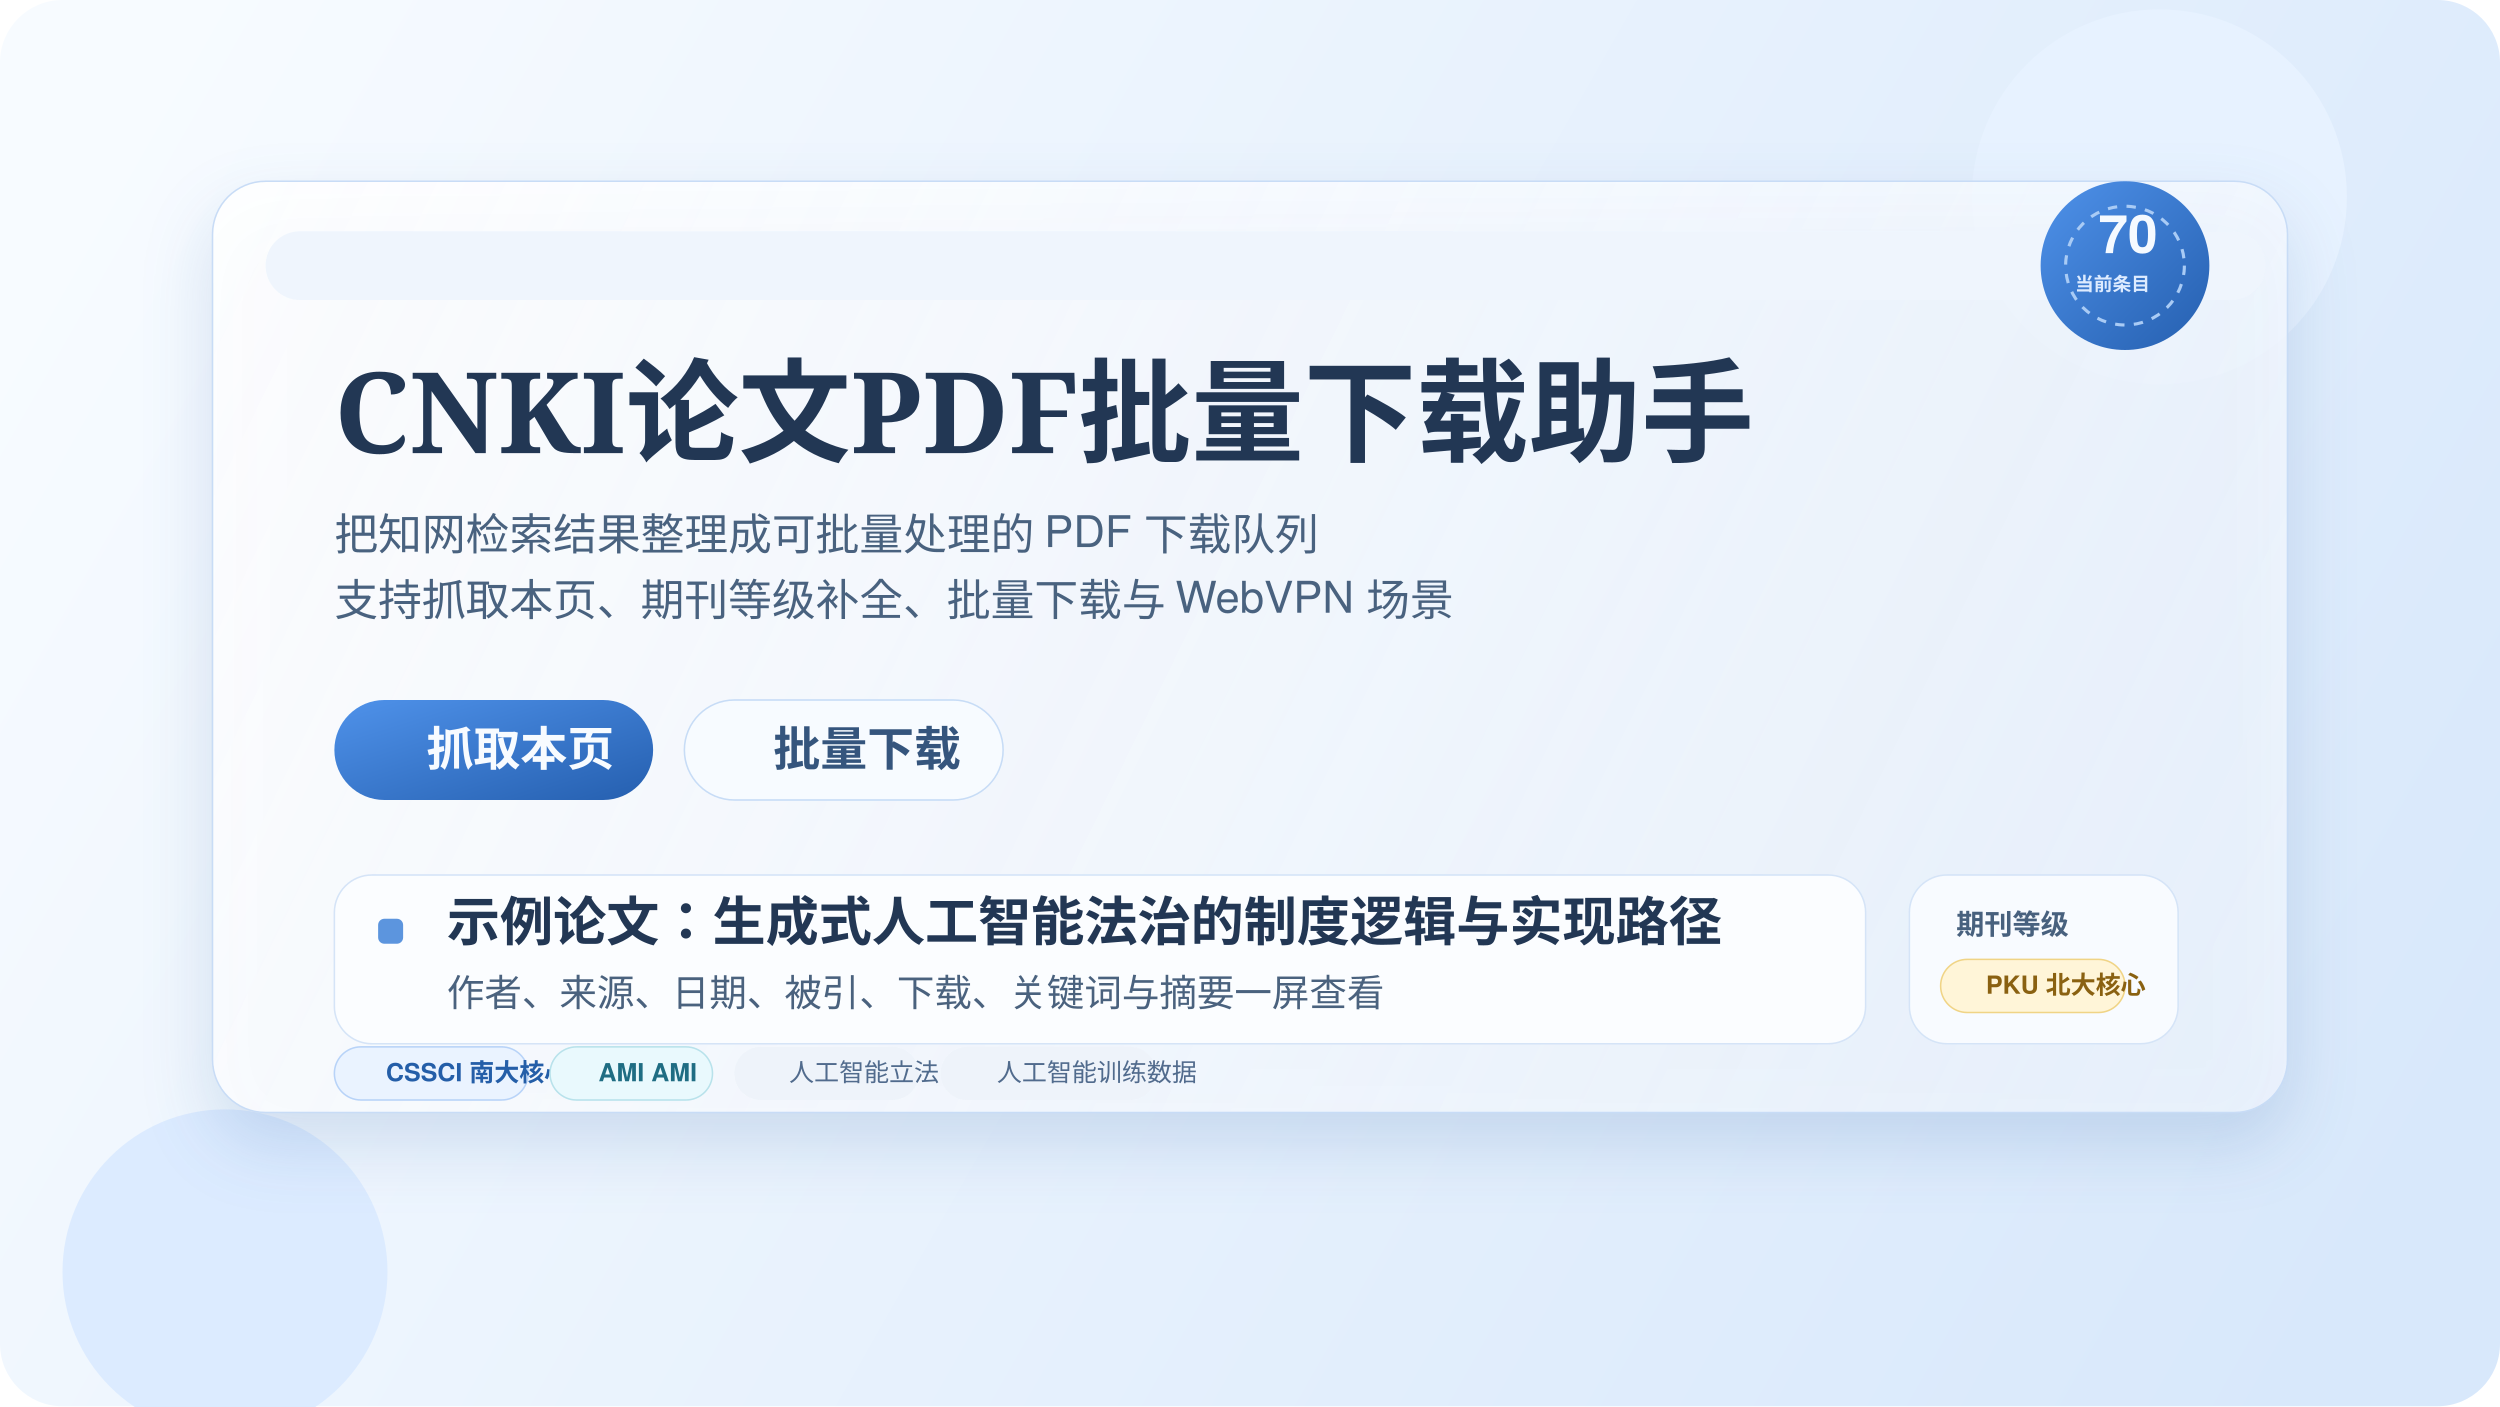
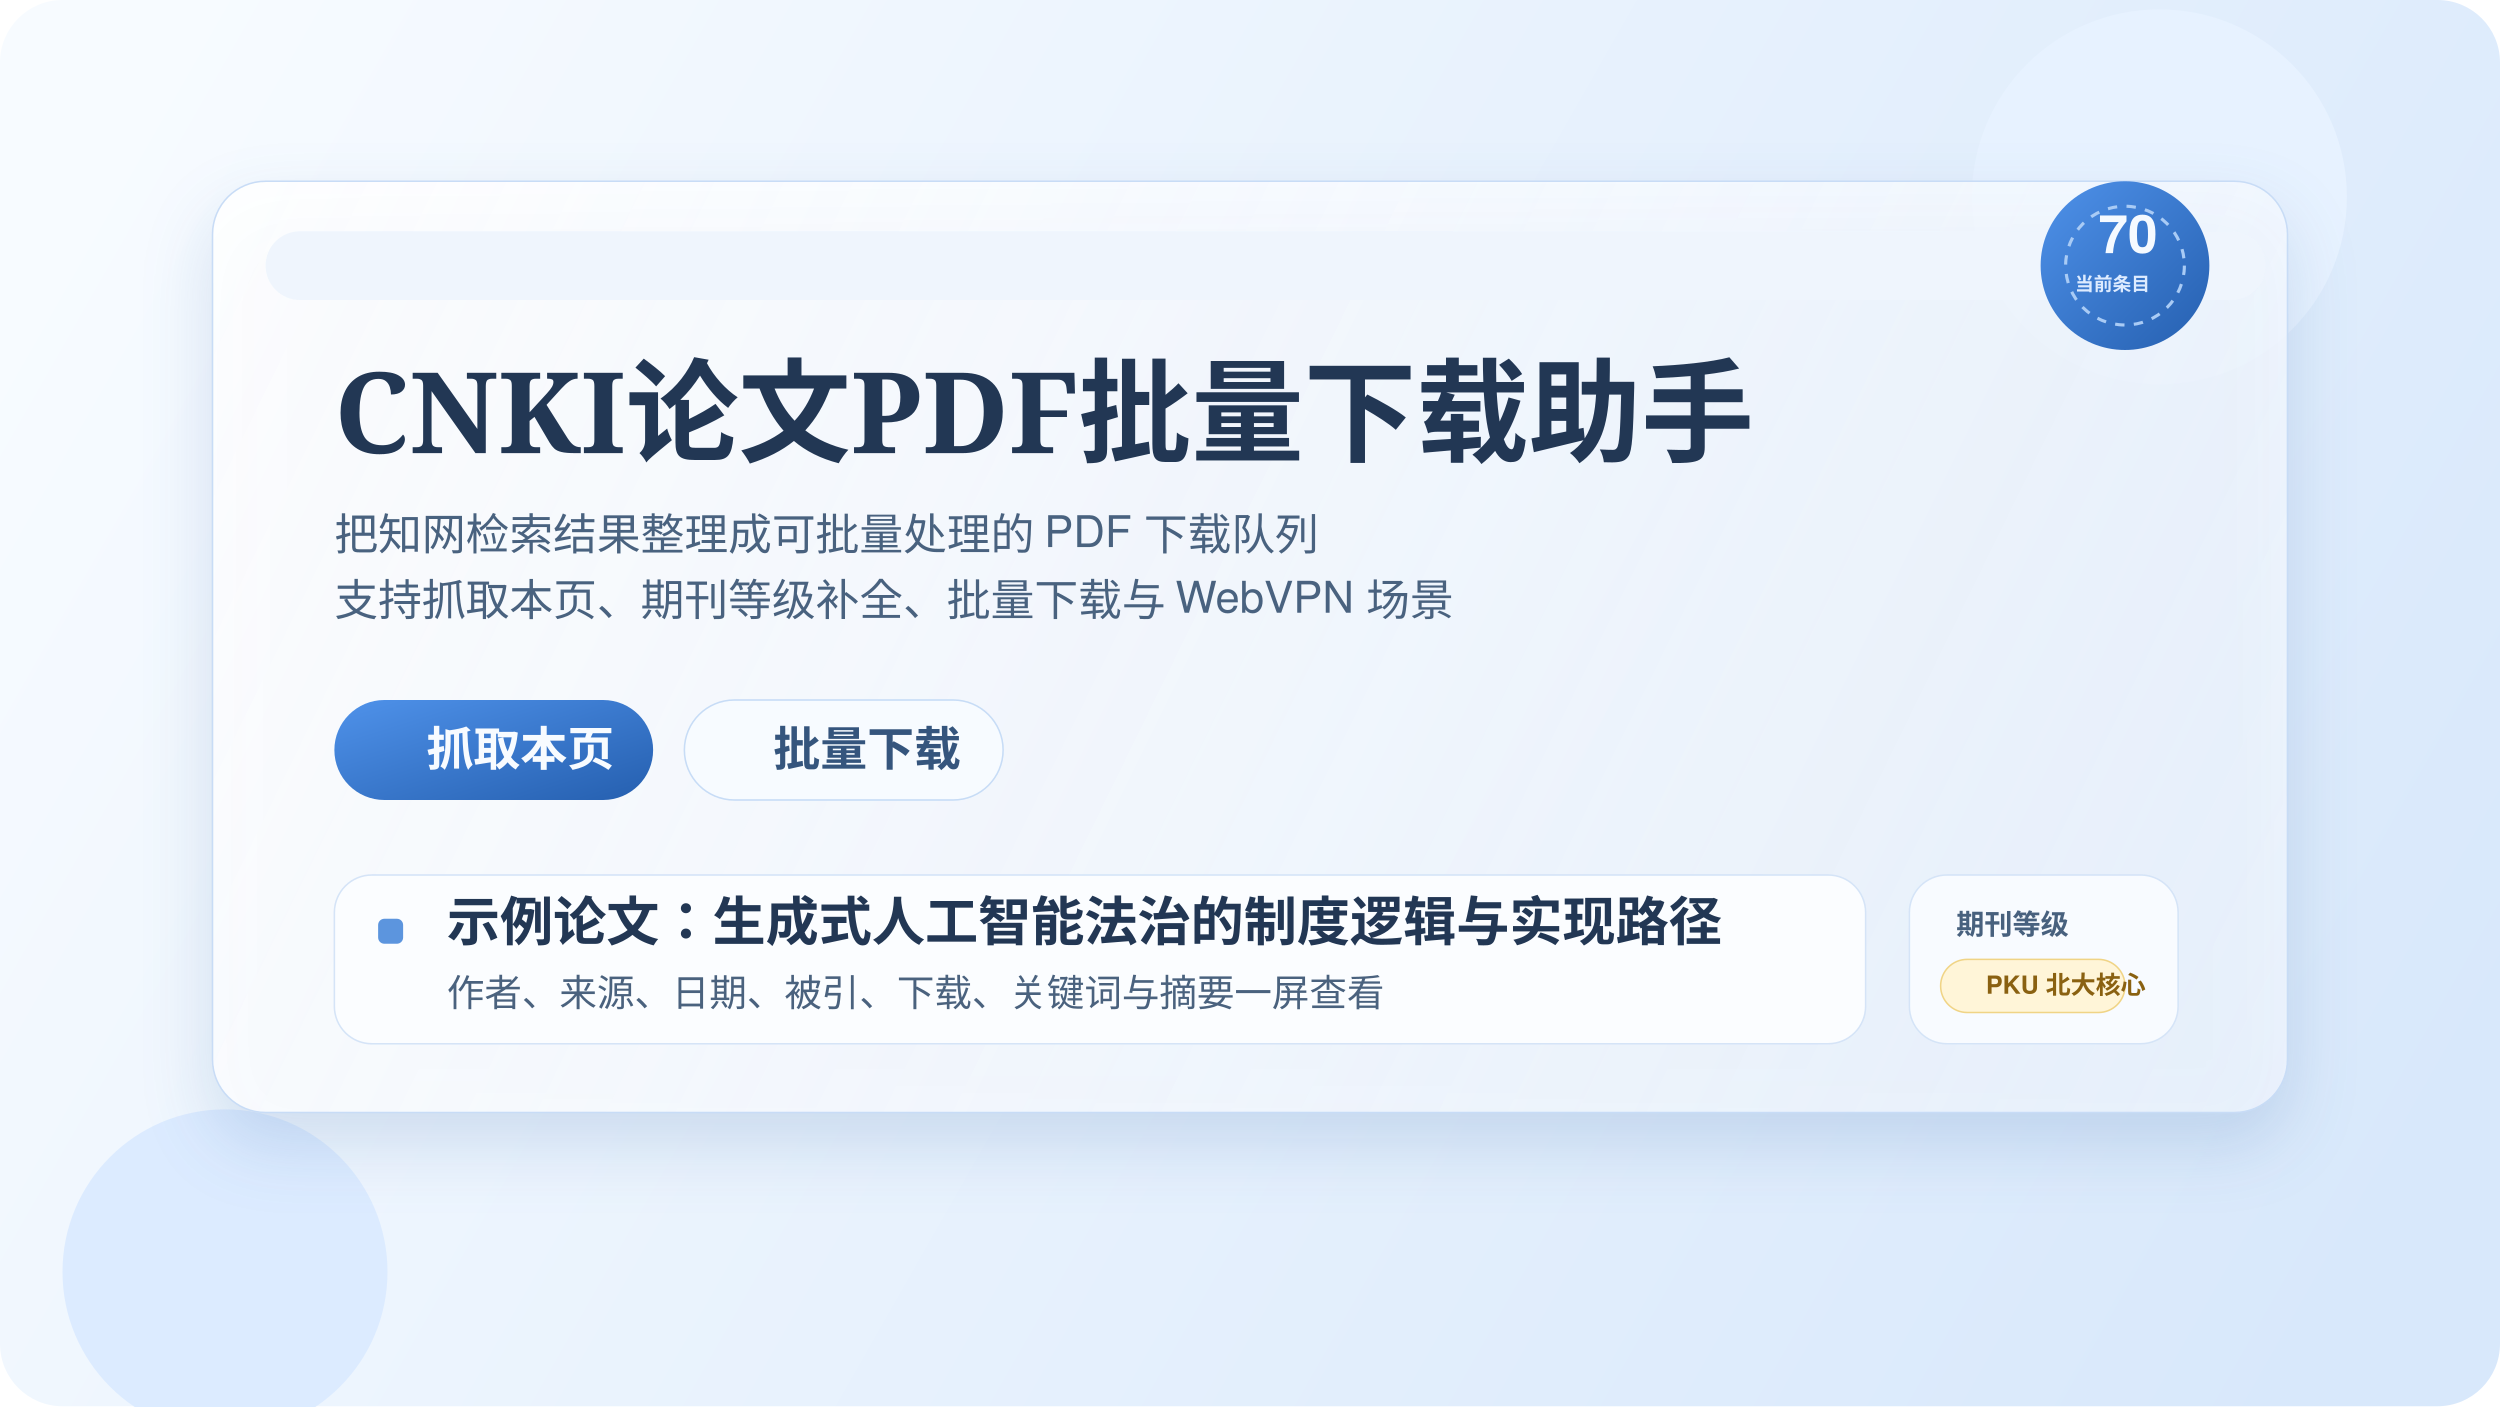
<svg xmlns="http://www.w3.org/2000/svg" width="1600" height="900" viewBox="0 0 1600 900" fill="none">
  <defs>
    <linearGradient id="bg" x1="88" y1="52" x2="1492" y2="852" gradientUnits="userSpaceOnUse">
      <stop stop-color="#F7FBFF" />
      <stop offset="1" stop-color="#D8E8FB" />
    </linearGradient>
    <linearGradient id="panel" x1="146" y1="118" x2="1424" y2="744" gradientUnits="userSpaceOnUse">
      <stop stop-color="rgba(255,255,255,0.9)" />
      <stop offset="1" stop-color="rgba(243,248,255,0.76)" />
    </linearGradient>
    <linearGradient id="primary" x1="0" y1="0" x2="1" y2="1">
      <stop stop-color="#4F92EA" />
      <stop offset="1" stop-color="#255FAF" />
    </linearGradient>
    <filter id="shadow" x="92" y="92" width="1416" height="684" filterUnits="userSpaceOnUse" color-interpolation-filters="sRGB">
      <feFlood flood-opacity="0" result="BackgroundImageFix" />
      <feColorMatrix in="SourceAlpha" type="matrix" values="0 0 0 0 0 0 0 0 0 0 0 0 0 0 0 0 0 0 127 0" result="hardAlpha" />
      <feOffset dy="20" />
      <feGaussianBlur stdDeviation="22" />
      <feColorMatrix type="matrix" values="0 0 0 0 0.149 0 0 0 0 0.361 0 0 0 0 0.639 0 0 0 0.16 0" />
      <feBlend mode="normal" in2="BackgroundImageFix" result="effect1_dropShadow_1_1" />
      <feBlend mode="normal" in="SourceGraphic" in2="effect1_dropShadow_1_1" result="shape" />
    </filter>
  </defs>
  <rect width="1600" height="900" rx="40" fill="url(#bg)" />
  <circle cx="1382" cy="126" r="120" fill="#E7F2FF" />
  <circle cx="144" cy="814" r="104" fill="#DCEBFF" />
  <g filter="url(#shadow)">
    <rect x="136" y="116" width="1328" height="596" rx="34" fill="url(#panel)" stroke="#C8DCF6" />
    <rect x="170" y="148" width="1280" height="44" rx="22" fill="#EFF5FD" />
    <circle cx="1360" cy="170" r="54" fill="url(#primary)" />
    <circle cx="1360" cy="170" r="38" stroke="#A9CBF5" stroke-width="2" stroke-dasharray="6 6" />
    <text x="1343" y="162" fill="#F5FAFF" font-size="34" font-family="'Helvetica Neue', sans-serif" font-weight="700">70</text>
    <text x="1328" y="186" fill="#DDEBFF" font-size="12" font-family="'PingFang SC', 'Helvetica Neue', sans-serif" font-weight="700">当前条目</text>
    <text x="214" y="290" fill="#223754" font-size="72" font-family="Georgia, 'Songti SC', serif" font-weight="700">CNKI论文PDF批量下载助手</text>
    <text x="214" y="352" fill="#49627F" font-size="28" font-family="'PingFang SC', 'Helvetica Neue', sans-serif">
      把知网检索结果整理成可批量处理的 PDF 下载队列
    </text>
    <text x="214" y="394" fill="#49627F" font-size="28" font-family="'PingFang SC', 'Helvetica Neue', sans-serif">
      支持抓取本页、期刊等级补全、批量下载与 WebVPN 场景
    </text>
    <rect x="214" y="448" width="204" height="64" rx="32" fill="url(#primary)" />
    <text x="273" y="490" fill="#F7FBFF" font-size="30" font-family="'PingFang SC', 'Helvetica Neue', sans-serif" font-weight="700">抓取本页</text>
    <rect x="438" y="448" width="204" height="64" rx="32" fill="#F7FBFF" stroke="#C7DCF6" />
    <text x="495" y="490" fill="#35557D" font-size="30" font-family="'PingFang SC', 'Helvetica Neue', sans-serif" font-weight="700">批量下载</text>
    <rect x="214" y="560" width="980" height="108" rx="24" fill="#FBFDFF" stroke="#D5E4F7" />
    <rect x="242" y="588" width="16" height="16" rx="4" fill="#5C95DE" />
    <text x="286" y="602" fill="#223754" font-size="34" font-family="'PingFang SC', 'Helvetica Neue', sans-serif" font-weight="700">示例论文：生成式人工智能法治的制度逻辑与实现路径</text>
    <text x="286" y="644" fill="#4A627E" font-size="24" font-family="'PingFang SC', 'Helvetica Neue', sans-serif">作者、来源、日期、被引、下载、关键词与摘要一屏查看</text>
    <rect x="1222" y="560" width="172" height="108" rx="24" fill="#F8FBFF" stroke="#D5E4F7" />
    <text x="1252" y="598" fill="#48617E" font-size="18" font-family="'PingFang SC', 'Helvetica Neue', sans-serif" font-weight="700">期刊等级</text>
    <rect x="1242" y="614" width="118" height="34" rx="17" fill="#FFF5D8" stroke="#F0D486" />
    <text x="1271" y="636" fill="#8A6111" font-size="16" font-family="'PingFang SC', 'Helvetica Neue', sans-serif" font-weight="700">PKU 北大核心</text>
-     <rect x="214" y="670" width="124" height="34" rx="17" fill="#EAF3FF" stroke="#B8D3F8" />
-     <text x="247" y="692" fill="#245EA8" font-size="16" font-family="'PingFang SC', 'Helvetica Neue', sans-serif" font-weight="700">CSSCI 南大核心</text>
-     <rect x="352" y="670" width="104" height="34" rx="17" fill="#E9F9FD" stroke="#B8E2EB" />
-     <text x="383" y="692" fill="#1F6D83" font-size="16" font-family="'PingFang SC', 'Helvetica Neue', sans-serif" font-weight="700">AMI AMI</text>
-     <rect x="470" y="670" width="118" height="34" rx="17" fill="#EEF3FA" />
-     <text x="505" y="692" fill="#516B8D" font-size="16" font-family="'PingFang SC', 'Helvetica Neue', sans-serif">人工智能立法</text>
-     <rect x="602" y="670" width="138" height="34" rx="17" fill="#EEF3FA" />
-     <text x="638" y="692" fill="#516B8D" font-size="16" font-family="'PingFang SC', 'Helvetica Neue', sans-serif">人工智能训练数据</text>
  </g>
</svg>
